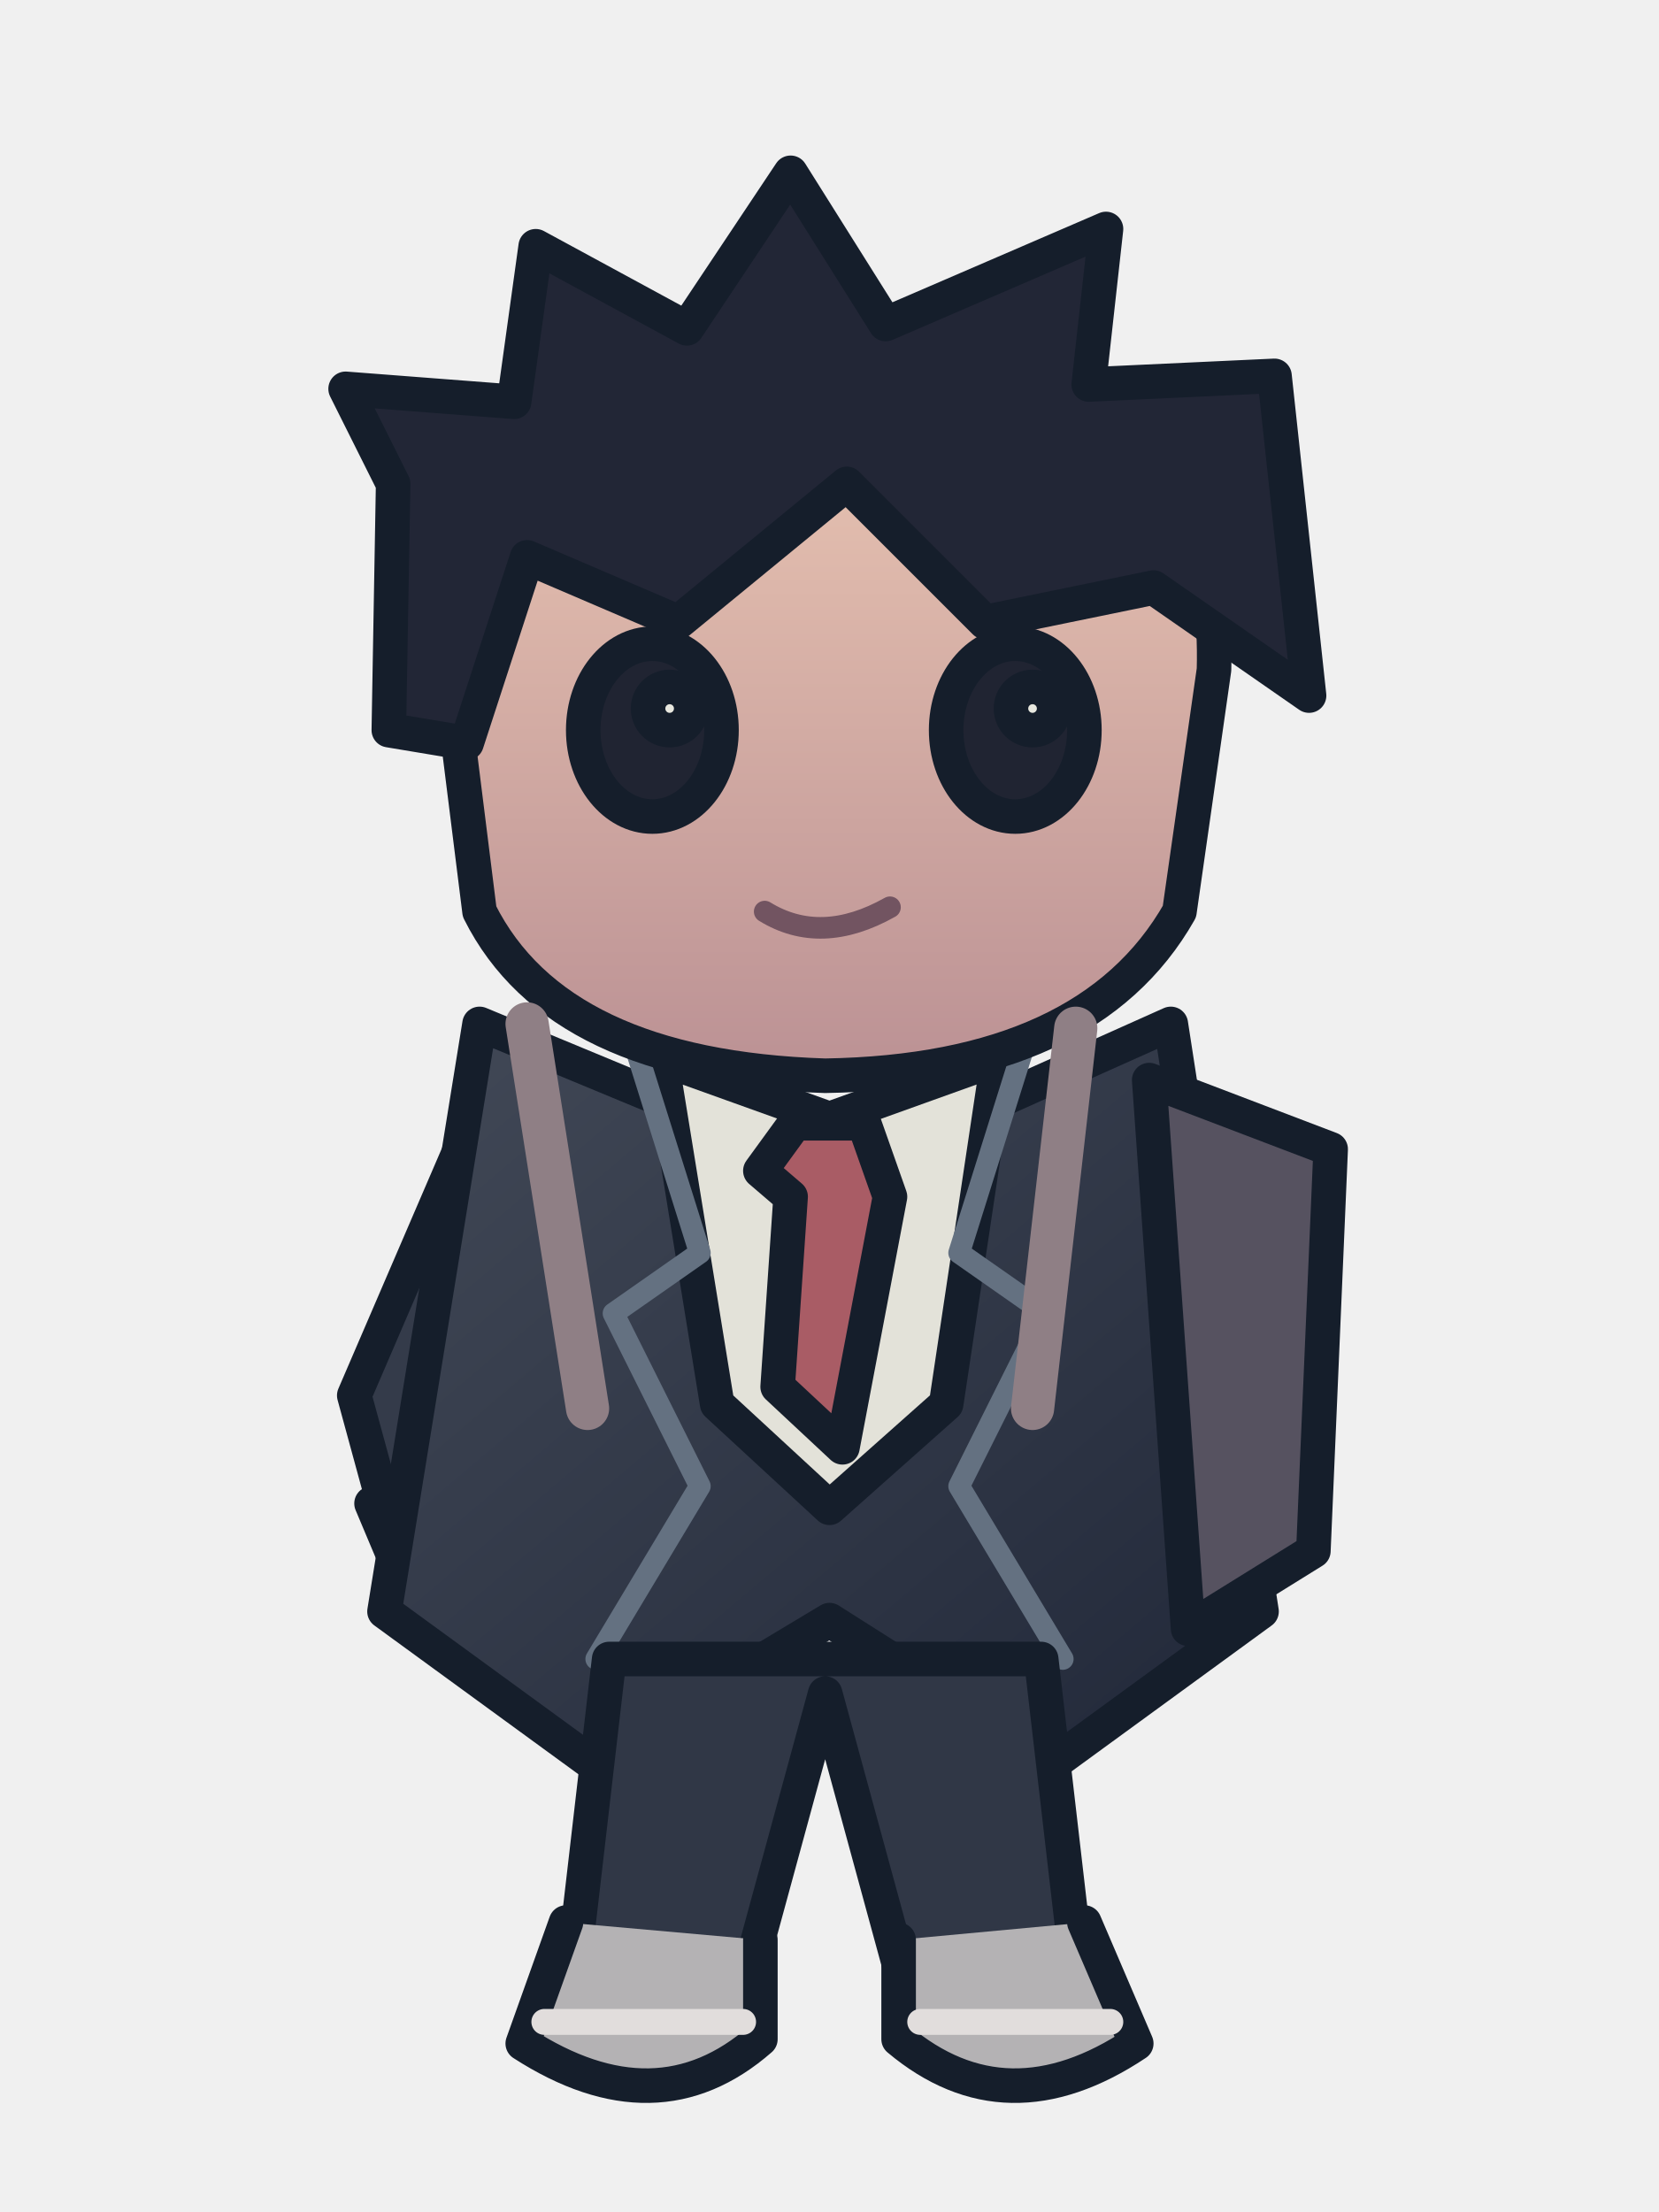
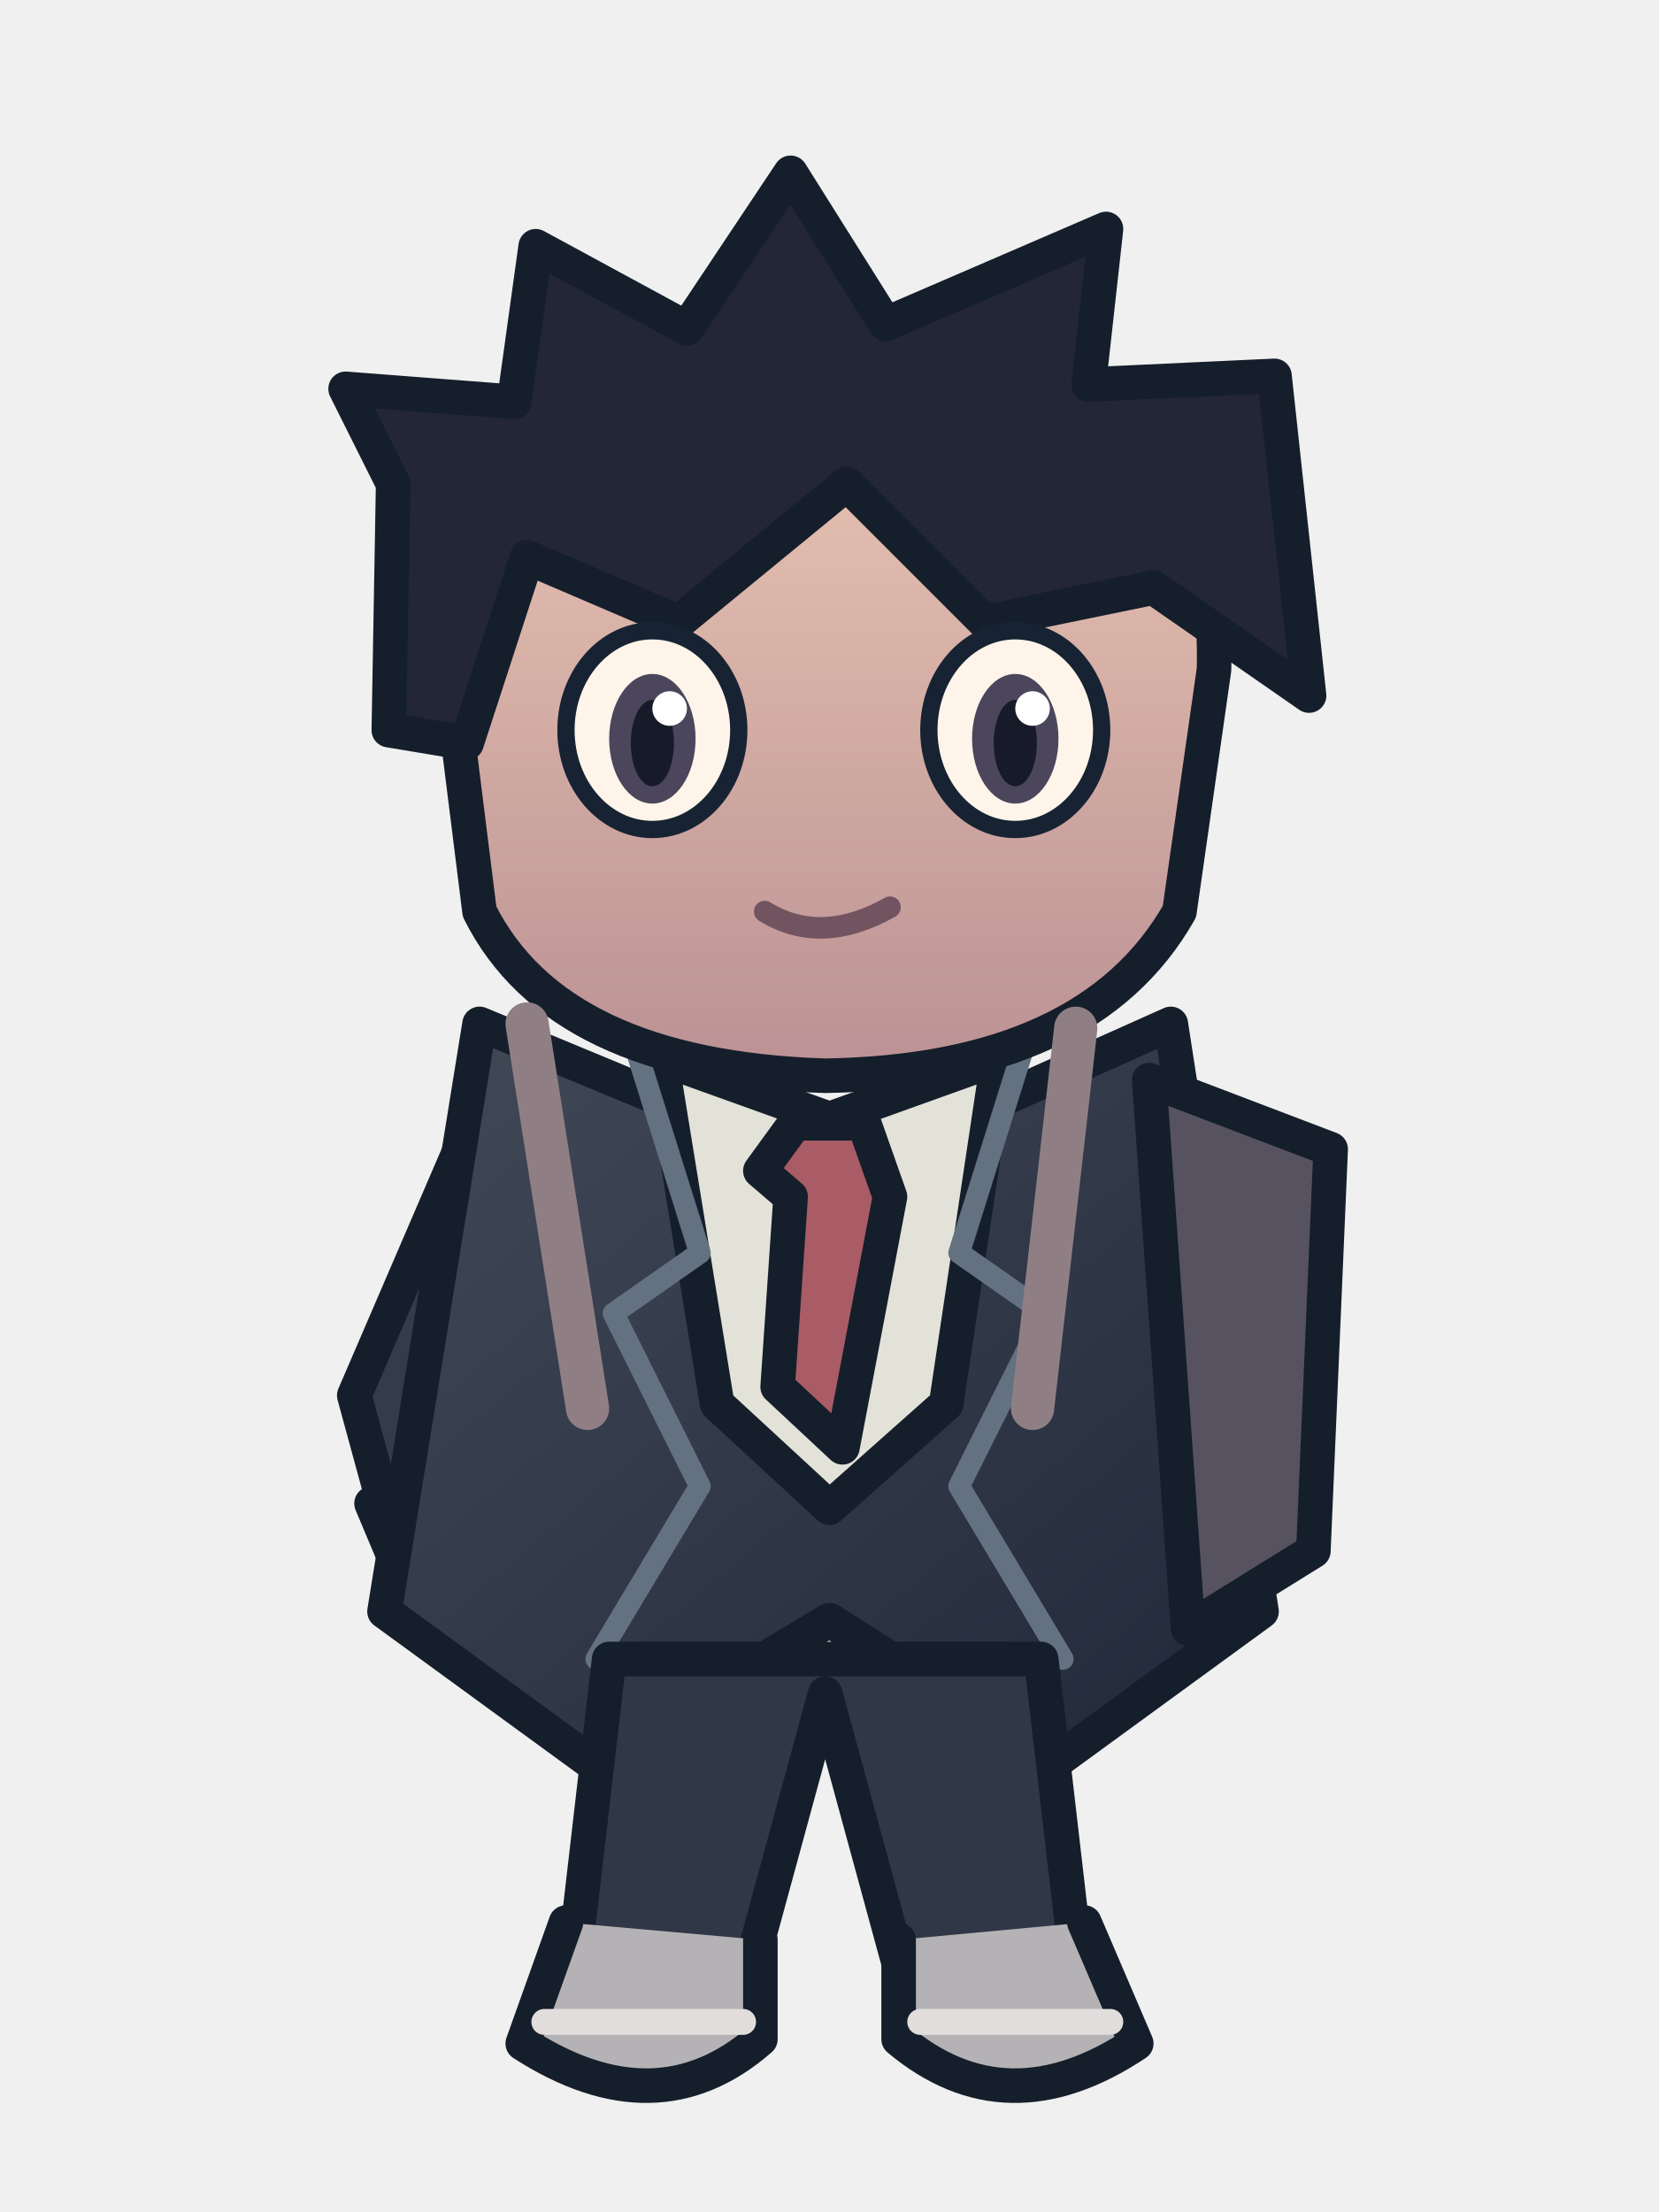
<svg xmlns="http://www.w3.org/2000/svg" width="384" height="512" viewBox="0 0 384 512">
  <defs>
    <linearGradient id="skin" x2="0" y2="1">
      <stop stop-color="#edc9b5" />
      <stop offset="1" stop-color="#bb9194" />
    </linearGradient>
    <linearGradient id="coat" x2="1" y2="1">
      <stop stop-color="#424957" />
      <stop offset="1" stop-color="#212839" />
    </linearGradient>
  </defs>
  <g stroke="#151e2b" stroke-width="8" stroke-linecap="round" stroke-linejoin="round">
    <path d="m113 251-31 72 12 44 23-12 14-82m141-22 31 72-12 44-23-12-14-82" fill="#343b4a" />
    <path d="m86 348 8 19 22-12-6-15m177 8-8 19-22-12 6-15" fill="#d5b3a5" />
    <path d="m111 237-22 136 48 35 55-33 52 33 48-35-21-136-38 17-41 5-40-5Z" fill="url(#coat)" />
    <path d="m153 245 39 14 39-14-12 80-27 24-26-24Z" fill="#e3e2d9" />
    <path d="m184 260 16 0 6 17-11 58-15-14 3-44-7-6Z" fill="#a95c65" />
    <path d="m146 239 16 51-20 14 20 40-24 40m100-145-16 51 20 14-20 40 24 40" fill="none" stroke="#647181" stroke-width="5" />
    <path d="M104 155Q104 82 192 78q91 3 89 77l-8 56q-21 37-82 38-62-2-80-38Z" fill="url(#skin)" />
    <path d="M90 169 91 112 80 90 119 93l5-36 35 19 24-36 22 35 51-22-4 36 43-2 8 74-36-25-39 8-32-32-39 32-35-15-14 43Z" fill="#222636" />
-     <ellipse cx="151" cy="169" rx="16" ry="20" fill="#202432" />
-     <ellipse cx="235" cy="169" rx="16" ry="20" fill="#202432" />
-     <circle cx="155" cy="164" r="5" fill="#e8e8df" />
-     <circle cx="239" cy="164" r="5" fill="#e8e8df" />
+     <g id="eye-151">
+       <ellipse cx="151" cy="169" rx="20" ry="23" fill="#fff4e9" stroke="#172333" stroke-width="4" />
+       <ellipse cx="151" cy="171" rx="10" ry="15" fill="#4b465b" stroke="none" />
+       <ellipse cx="151" cy="172" rx="5" ry="10" fill="#171b29" stroke="none" />
+       <circle cx="155" cy="164" r="4" fill="#ffffff" stroke="none" />
+     </g>
+     <g id="eye-235">
+       <ellipse cx="235" cy="169" rx="20" ry="23" fill="#fff4e9" stroke="#172333" stroke-width="4" />
+       <ellipse cx="235" cy="171" rx="10" ry="15" fill="#4b465b" stroke="none" />
+       <ellipse cx="235" cy="172" rx="5" ry="10" fill="#171b29" stroke="none" />
+       <circle cx="239" cy="164" r="4" fill="#ffffff" stroke="none" />
+     </g>
    <path d="m177 211q13 8 29-1" fill="none" stroke="#725461" stroke-width="5" />
    <path d="m266 250 42 16-4 93-29 18Z" fill="#565260" />
    <path d="m122 237 14 89m113-88-10 88" stroke="#8f7f85" stroke-width="10" fill="none" />
    <path d="m141 384-8 69 40 5 18-66 18 66 40-5-8-69Z" fill="#303746" />
    <path d="m131 445-10 28q31 20 55-1v-23m32 0v23q25 21 55 1l-12-28" fill="#b4b2b4" />
    <path d="m126 468 46 0m41 0 44 0" stroke="#e1dddc" stroke-width="6" />
  </g>
</svg>
